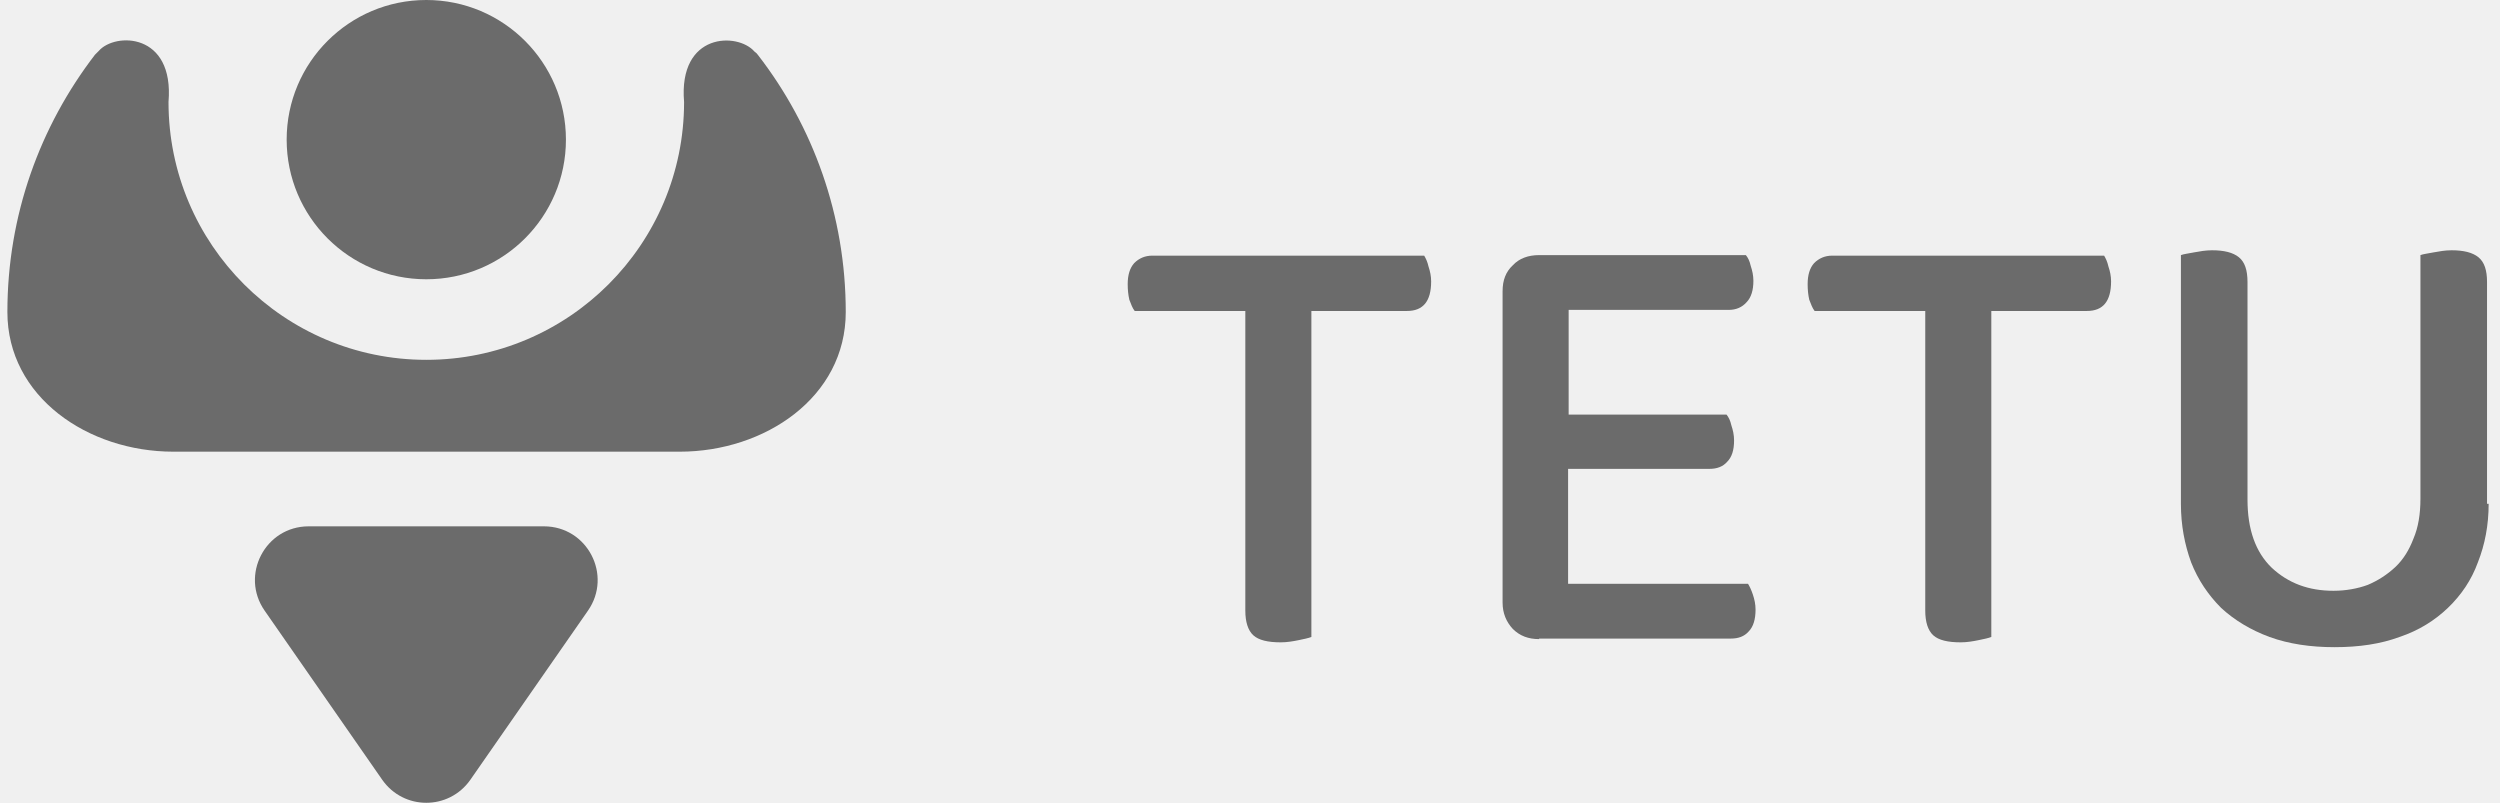
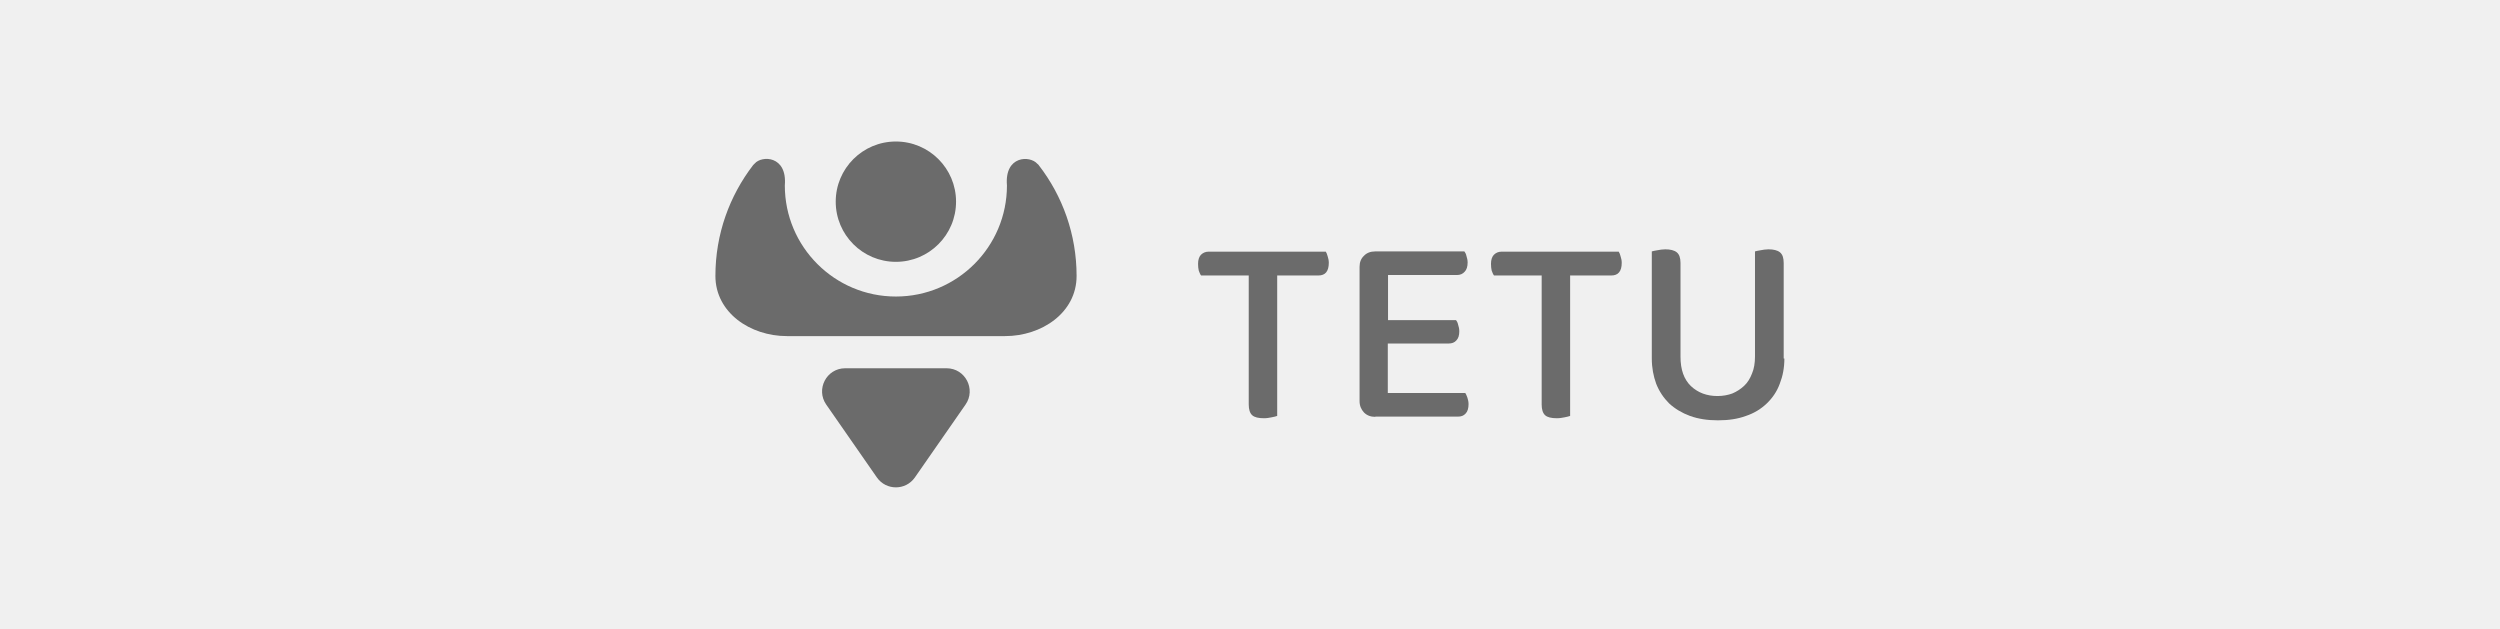
- <svg xmlns="http://www.w3.org/2000/svg" width="137" height="44" viewBox="0 0 137 44" fill="none">
-   <g clip-path="url(#clip0_685_144836)">
-     <path d="M71.864 17.041V34.906C71.717 34.965 71.452 35.023 71.158 35.082C70.863 35.141 70.54 35.2 70.186 35.2C69.48 35.2 68.98 35.082 68.686 34.817C68.391 34.552 68.244 34.081 68.244 33.464V17.041H62.181C62.063 16.894 61.975 16.658 61.887 16.423C61.828 16.158 61.798 15.893 61.798 15.569C61.798 15.069 61.916 14.686 62.152 14.421C62.417 14.156 62.74 14.009 63.152 14.009H78.045C78.133 14.156 78.221 14.333 78.28 14.598C78.368 14.863 78.427 15.128 78.427 15.422C78.427 16.511 77.986 17.041 77.103 17.041H71.864Z" fill="#333333" fill-opacity="0.7" />
-     <path d="M84.343 35.023C83.754 35.023 83.284 34.847 82.901 34.464C82.548 34.082 82.342 33.611 82.342 33.022V15.952C82.342 15.363 82.518 14.892 82.901 14.539C83.254 14.157 83.754 13.98 84.343 13.98H95.674C95.792 14.127 95.88 14.304 95.939 14.569C96.027 14.834 96.086 15.098 96.086 15.393C96.086 15.893 95.968 16.305 95.704 16.57C95.468 16.835 95.144 16.982 94.732 16.982H85.962V22.721H94.615C94.732 22.868 94.821 23.045 94.879 23.31C94.968 23.575 95.027 23.84 95.027 24.134C95.027 24.664 94.909 25.046 94.644 25.311C94.409 25.576 94.085 25.694 93.673 25.694H85.932V31.992H95.792C95.88 32.139 95.968 32.316 96.057 32.581C96.145 32.846 96.204 33.11 96.204 33.405C96.204 33.934 96.086 34.346 95.821 34.611C95.586 34.876 95.262 34.994 94.85 34.994H84.343V35.023Z" fill="#333333" fill-opacity="0.7" />
-     <path d="M109.124 17.041V34.906C108.977 34.965 108.712 35.023 108.418 35.082C108.124 35.141 107.8 35.2 107.447 35.2C106.74 35.2 106.24 35.082 105.946 34.817C105.651 34.552 105.504 34.081 105.504 33.464V17.041H99.441C99.324 16.894 99.235 16.658 99.147 16.423C99.088 16.158 99.059 15.893 99.059 15.569C99.059 15.069 99.176 14.686 99.412 14.421C99.677 14.156 100.001 14.009 100.413 14.009H115.305C115.393 14.156 115.481 14.333 115.54 14.598C115.629 14.863 115.687 15.128 115.687 15.422C115.687 16.511 115.246 17.041 114.363 17.041H109.124Z" fill="#333333" fill-opacity="0.7" />
-     <path d="M136.378 27.607C136.378 28.784 136.172 29.843 135.789 30.815C135.436 31.786 134.877 32.61 134.141 33.316C133.435 33.993 132.552 34.553 131.492 34.906C130.462 35.288 129.285 35.465 127.931 35.465C126.607 35.465 125.429 35.288 124.37 34.906C123.34 34.523 122.457 33.993 121.721 33.316C121.015 32.61 120.455 31.786 120.073 30.815C119.72 29.843 119.514 28.784 119.514 27.607V13.98C119.661 13.921 119.926 13.892 120.22 13.833C120.544 13.774 120.867 13.715 121.221 13.715C121.868 13.715 122.368 13.833 122.692 14.098C123.016 14.363 123.163 14.804 123.163 15.451V27.371C123.163 29.019 123.605 30.256 124.487 31.109C125.4 31.963 126.518 32.375 127.872 32.375C128.549 32.375 129.196 32.257 129.756 32.051C130.315 31.815 130.815 31.492 131.257 31.08C131.698 30.668 132.022 30.138 132.257 29.52C132.522 28.902 132.64 28.166 132.64 27.342V13.98C132.787 13.921 133.052 13.892 133.346 13.833C133.67 13.774 133.994 13.715 134.347 13.715C134.994 13.715 135.495 13.833 135.819 14.098C136.142 14.363 136.289 14.804 136.289 15.451V27.607H136.378Z" fill="#333333" fill-opacity="0.7" />
-     <path d="M23.361 15.304C27.587 15.304 31.013 11.878 31.013 7.652C31.013 3.426 27.587 0 23.361 0C19.135 0 15.709 3.426 15.709 7.652C15.709 11.878 19.135 15.304 23.361 15.304Z" fill="#333333" fill-opacity="0.7" />
-     <path d="M23.361 19.719C15.562 19.719 9.234 13.391 9.234 5.592C9.558 1.766 6.291 1.766 5.408 2.796C5.349 2.855 5.29 2.914 5.202 3.002C2.2 6.916 0.405 11.773 0.405 17.1C0.405 21.75 4.819 24.752 9.499 24.752H37.253C41.903 24.752 46.347 21.779 46.347 17.1C46.347 11.802 44.552 6.916 41.55 3.031C41.491 2.943 41.432 2.884 41.344 2.825C40.431 1.766 37.164 1.766 37.488 5.592C37.488 13.391 31.16 19.719 23.361 19.719Z" fill="#333333" fill-opacity="0.7" />
-     <path d="M25.774 42.734L32.22 33.464C33.574 31.521 32.191 28.843 29.806 28.843H23.361H16.916C14.532 28.843 13.148 31.521 14.502 33.464L20.948 42.734C22.125 44.412 24.597 44.412 25.774 42.734Z" fill="#333333" fill-opacity="0.7" />
+ <svg xmlns="http://www.w3.org/2000/svg" width="318" height="80" viewBox="0 0 318 80" fill="none">
+   <g clip-path="url(#clip0_1281_148179)">
+     <path d="M162.459 35.041V52.906C162.312 52.965 162.047 53.024 161.753 53.082C161.459 53.141 161.135 53.2 160.782 53.2C160.076 53.2 159.575 53.082 159.281 52.818C158.987 52.553 158.839 52.082 158.839 51.464V35.041H152.777C152.659 34.894 152.571 34.658 152.482 34.423C152.423 34.158 152.394 33.893 152.394 33.569C152.394 33.069 152.512 32.686 152.747 32.422C153.012 32.157 153.336 32.01 153.748 32.01H168.64C168.728 32.157 168.817 32.333 168.876 32.598C168.964 32.863 169.023 33.128 169.023 33.422C169.023 34.511 168.581 35.041 167.698 35.041H162.459Z" fill="#333333" fill-opacity="0.7" />
+     <path d="M174.938 53.024C174.35 53.024 173.879 52.847 173.496 52.465C173.143 52.082 172.937 51.611 172.937 51.022V33.952C172.937 33.364 173.114 32.893 173.496 32.539C173.85 32.157 174.35 31.98 174.938 31.98H186.27C186.387 32.127 186.476 32.304 186.534 32.569C186.623 32.834 186.682 33.099 186.682 33.393C186.682 33.893 186.564 34.305 186.299 34.57C186.064 34.835 185.74 34.982 185.328 34.982H176.557V40.721H185.21C185.328 40.868 185.416 41.045 185.475 41.31C185.563 41.575 185.622 41.84 185.622 42.134C185.622 42.664 185.504 43.046 185.239 43.311C185.004 43.576 184.68 43.694 184.268 43.694H176.528V49.992H186.387C186.476 50.139 186.564 50.316 186.652 50.581C186.74 50.846 186.799 51.111 186.799 51.405C186.799 51.935 186.682 52.347 186.417 52.612C186.181 52.877 185.858 52.994 185.445 52.994H174.938V53.024Z" fill="#333333" fill-opacity="0.7" />
+     <path d="M199.72 35.041V52.906C199.573 52.965 199.308 53.024 199.013 53.082C198.719 53.141 198.395 53.2 198.042 53.2C197.336 53.2 196.835 53.082 196.541 52.818C196.247 52.553 196.1 52.082 196.1 51.464V35.041H190.037C189.919 34.894 189.831 34.658 189.742 34.423C189.684 34.158 189.654 33.893 189.654 33.569C189.654 33.069 189.772 32.686 190.007 32.422C190.272 32.157 190.596 32.01 191.008 32.01H205.9C205.989 32.157 206.077 32.333 206.136 32.598C206.224 32.863 206.283 33.128 206.283 33.422C206.283 34.511 205.841 35.041 204.959 35.041H199.72Z" fill="#333333" fill-opacity="0.7" />
+     <path d="M226.973 45.607C226.973 46.784 226.767 47.844 226.385 48.815C226.031 49.786 225.472 50.61 224.736 51.317C224.03 51.994 223.147 52.553 222.088 52.906C221.057 53.289 219.88 53.465 218.526 53.465C217.202 53.465 216.025 53.289 214.965 52.906C213.935 52.523 213.052 51.994 212.316 51.317C211.61 50.61 211.051 49.786 210.668 48.815C210.315 47.844 210.109 46.784 210.109 45.607V31.98C210.256 31.921 210.521 31.892 210.815 31.833C211.139 31.774 211.463 31.715 211.816 31.715C212.464 31.715 212.964 31.833 213.288 32.098C213.611 32.363 213.759 32.804 213.759 33.452V45.371C213.759 47.02 214.2 48.256 215.083 49.109C215.995 49.963 217.114 50.375 218.468 50.375C219.144 50.375 219.792 50.257 220.351 50.051C220.91 49.816 221.411 49.492 221.852 49.08C222.294 48.668 222.617 48.138 222.853 47.52C223.118 46.902 223.235 46.166 223.235 45.342V31.98C223.383 31.921 223.647 31.892 223.942 31.833C224.266 31.774 224.589 31.715 224.942 31.715C225.59 31.715 226.09 31.833 226.414 32.098C226.738 32.363 226.885 32.804 226.885 33.452V45.607H226.973Z" fill="#333333" fill-opacity="0.7" />
+     <path d="M113.956 33.305C118.183 33.305 121.609 29.879 121.609 25.652C121.609 21.426 118.183 18 113.956 18C109.73 18 106.304 21.426 106.304 25.652C106.304 29.879 109.73 33.305 113.956 33.305Z" fill="#333333" fill-opacity="0.7" />
+     <path d="M113.957 37.719C106.157 37.719 99.829 31.392 99.829 23.592C100.153 19.766 96.886 19.766 96.003 20.796C95.945 20.855 95.886 20.914 95.797 21.002C92.795 24.917 91 29.773 91 35.1C91 39.75 95.415 42.752 100.094 42.752H127.848C132.498 42.752 136.942 39.779 136.942 35.1C136.942 29.802 135.147 24.917 132.145 21.032C132.086 20.943 132.027 20.884 131.939 20.826C131.027 19.766 127.76 19.766 128.084 23.592C128.084 31.392 121.756 37.719 113.957 37.719Z" fill="#333333" fill-opacity="0.7" />
+     <path d="M116.37 60.735L122.815 51.464C124.169 49.521 122.786 46.843 120.402 46.843H113.956H107.511C105.127 46.843 103.744 49.521 105.098 51.464L111.543 60.735C112.72 62.412 115.193 62.412 116.37 60.735Z" fill="#333333" fill-opacity="0.7" />
  </g>
  <defs>
-     <clipPath id="clip0_685_144836">
-       <rect width="135.973" height="44" fill="white" transform="translate(0.404541)" />
+     <clipPath id="clip0_1281_148179">
+       <rect width="135.973" height="44" fill="white" transform="translate(91 18.0002)" />
    </clipPath>
  </defs>
</svg>
